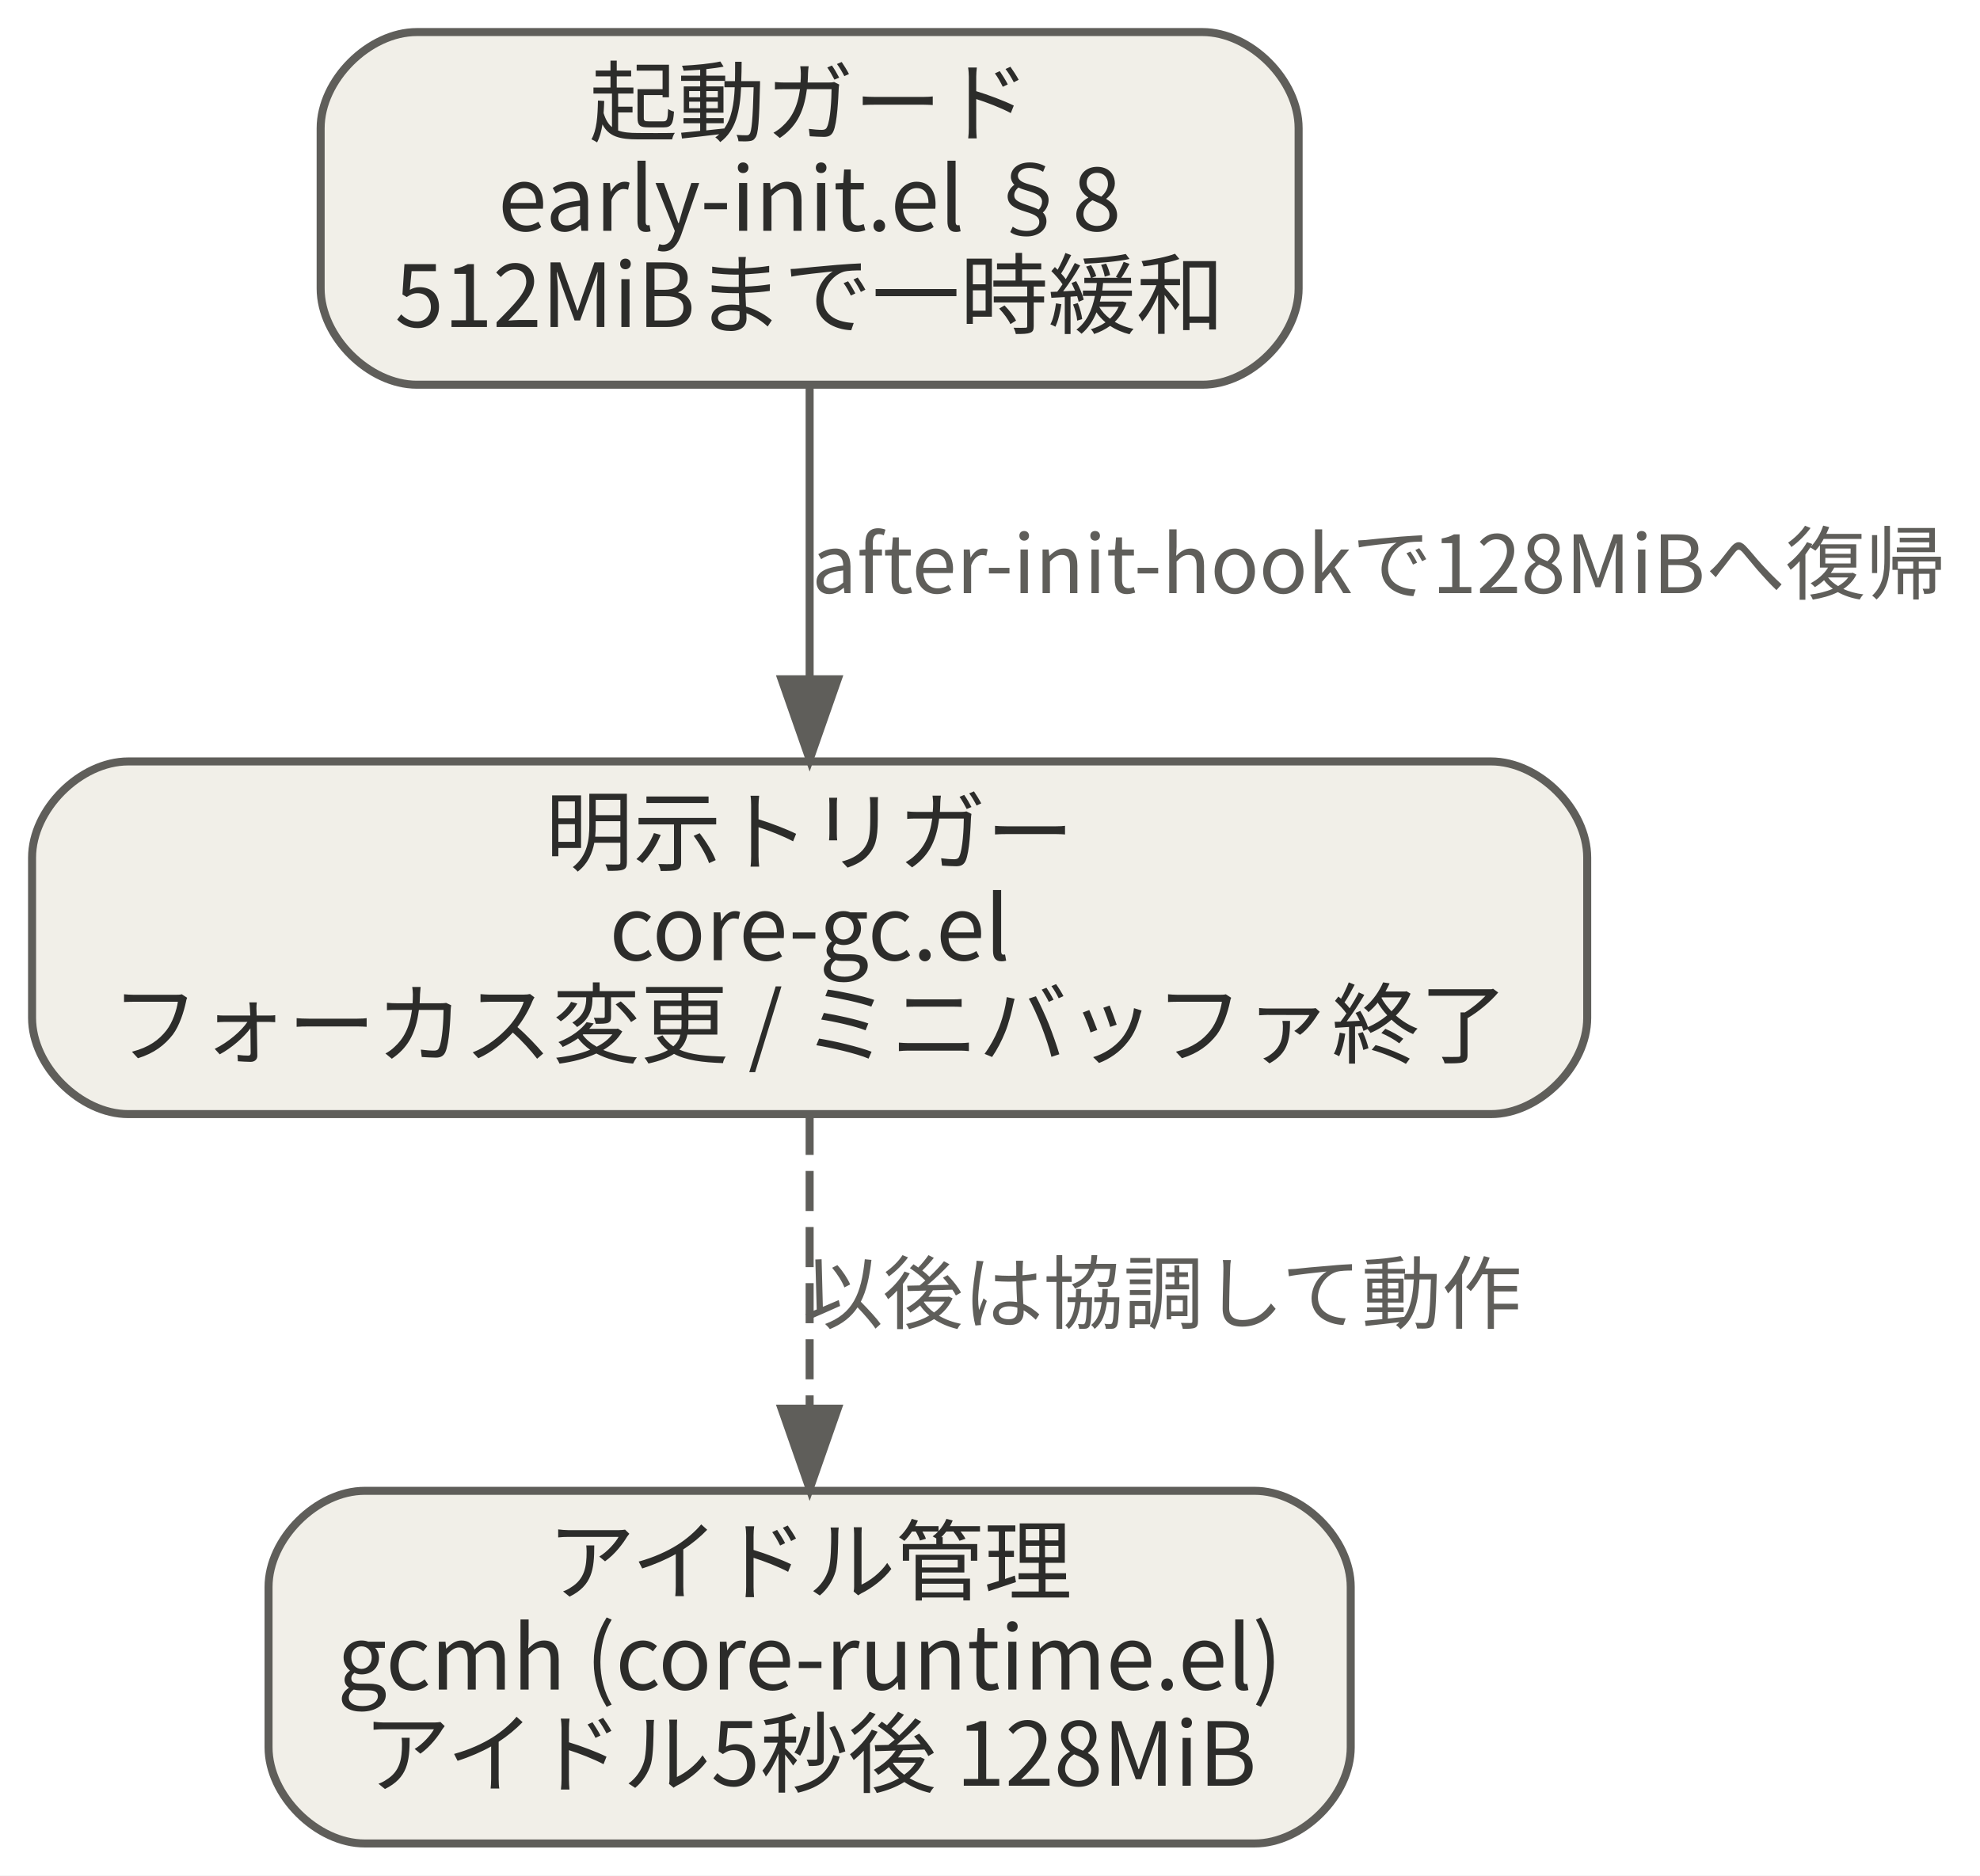
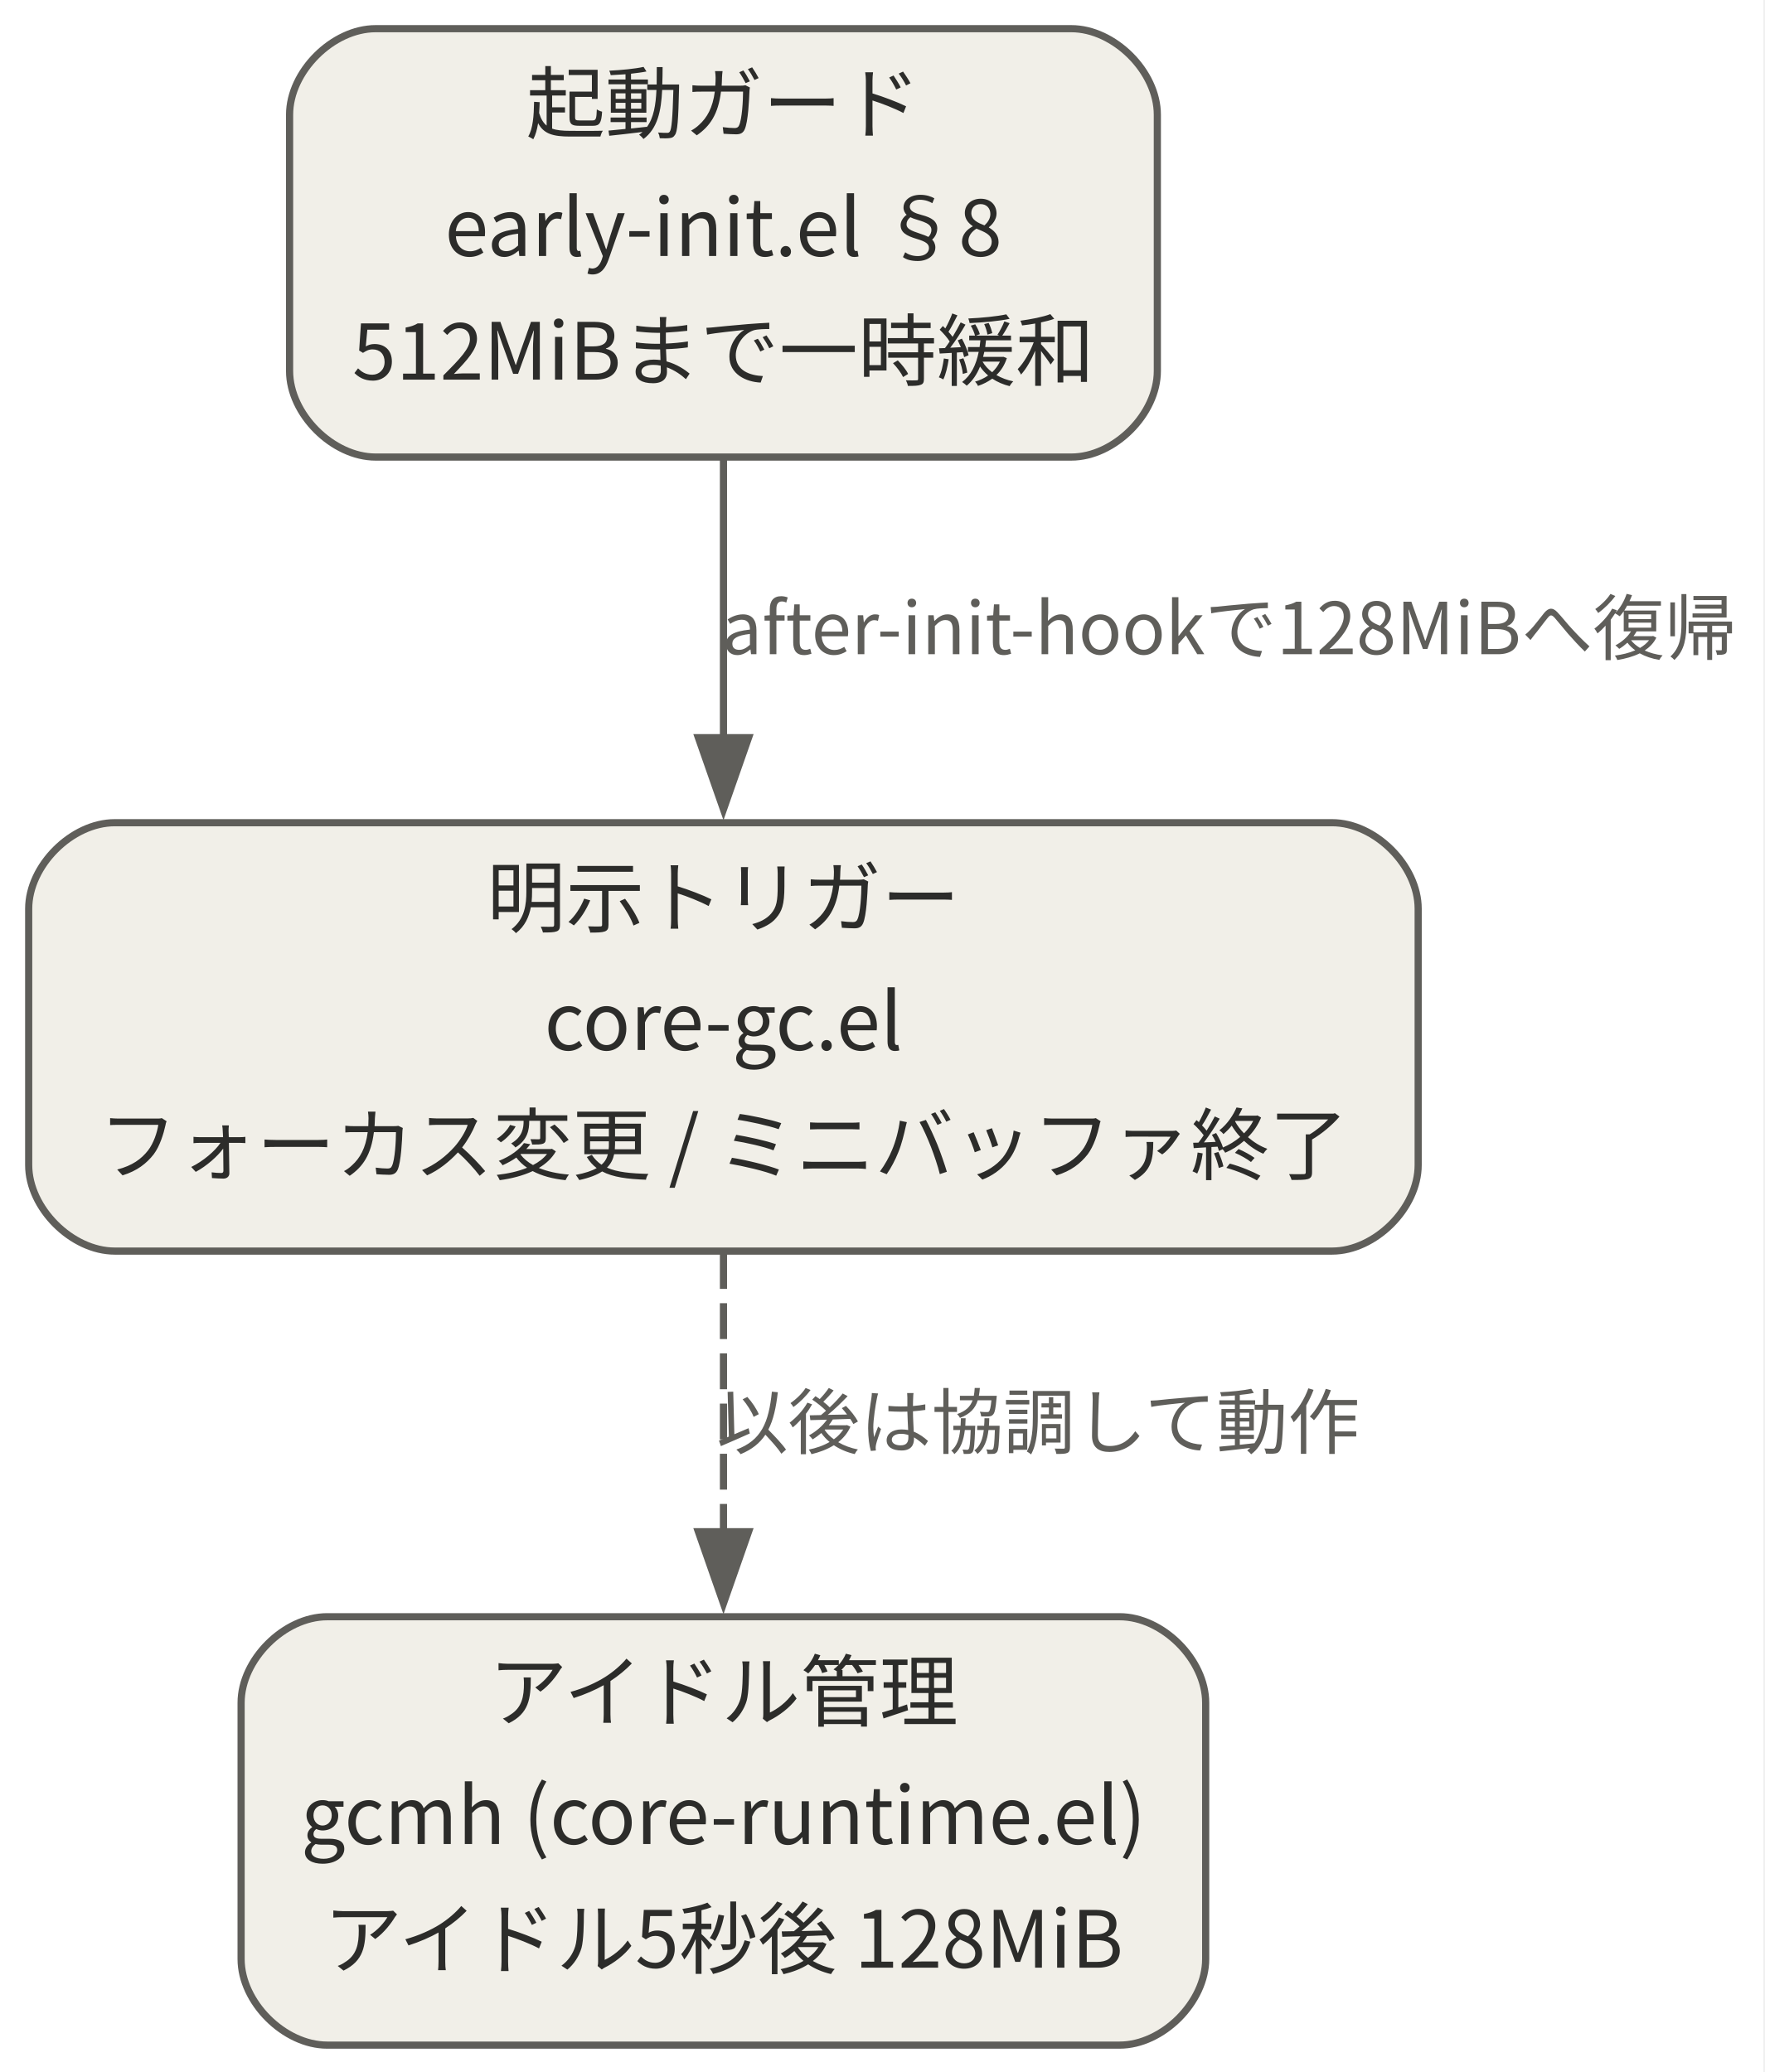
- <svg xmlns="http://www.w3.org/2000/svg" width="247pt" height="234pt" viewBox="0.00 0.00 247.00 234.00">
-   <g id="graph0" class="graph" transform="scale(1 1) rotate(0) translate(4 230)">
-     <polygon fill="white" stroke="transparent" points="-4,4 -4,-230 243,-230 243,4 -4,4" />
+ <svg xmlns="http://www.w3.org/2000/svg" width="246pt" height="289pt" viewBox="0.00 0.00 246.00 289.00">
+   <g id="graph0" class="graph" transform="scale(1 1) rotate(0) translate(4 285.25)">
+     <polygon fill="white" stroke="none" points="-4,4 -4,-285.25 241.88,-285.25 241.88,4 -4,4" />
    <g id="node1" class="node">
-       <path fill="#f1efe8" stroke="#5f5e5a" d="M146,-226C146,-226 48,-226 48,-226 42,-226 36,-220 36,-214 36,-214 36,-194 36,-194 36,-188 42,-182 48,-182 48,-182 146,-182 146,-182 152,-182 158,-188 158,-194 158,-194 158,-214 158,-214 158,-220 152,-226 146,-226" />
-       <text text-anchor="middle" x="97" y="-213.2" font-family="Noto Sans CJK JP" font-size="11.00" fill="#2c2c2a">起動ガード</text>
-       <text text-anchor="middle" x="97" y="-201.2" font-family="Noto Sans CJK JP" font-size="11.00" fill="#2c2c2a">early-init.el §8</text>
-       <text text-anchor="middle" x="97" y="-189.2" font-family="Noto Sans CJK JP" font-size="11.00" fill="#2c2c2a">512MiBまで一時緩和</text>
+       <path fill="#f1efe8" stroke="#5f5e5a" d="M145.38,-281.25C145.38,-281.25 48.38,-281.25 48.38,-281.25 42.38,-281.25 36.38,-275.25 36.38,-269.25 36.38,-269.25 36.38,-233.5 36.38,-233.5 36.38,-227.5 42.38,-221.5 48.38,-221.5 48.38,-221.5 145.38,-221.5 145.38,-221.5 151.38,-221.5 157.38,-227.5 157.38,-233.5 157.38,-233.5 157.38,-269.25 157.38,-269.25 157.38,-275.25 151.38,-281.25 145.38,-281.25" />
+       <text xml:space="preserve" text-anchor="middle" x="96.88" y="-266.8" font-family="Noto Sans CJK JP" font-size="11.00" fill="#2c2c2a">起動ガード</text>
+       <text xml:space="preserve" text-anchor="middle" x="96.88" y="-249.55" font-family="Noto Sans CJK JP" font-size="11.00" fill="#2c2c2a">early-init.el §8</text>
+       <text xml:space="preserve" text-anchor="middle" x="96.88" y="-232.3" font-family="Noto Sans CJK JP" font-size="11.00" fill="#2c2c2a">512MiBまで一時緩和</text>
    </g>
    <g id="node2" class="node">
-       <path fill="#f1efe8" stroke="#5f5e5a" d="M182,-135C182,-135 12,-135 12,-135 6,-135 0,-129 0,-123 0,-123 0,-103 0,-103 0,-97 6,-91 12,-91 12,-91 182,-91 182,-91 188,-91 194,-97 194,-103 194,-103 194,-123 194,-123 194,-129 188,-135 182,-135" />
-       <text text-anchor="middle" x="97" y="-122.2" font-family="Noto Sans CJK JP" font-size="11.00" fill="#2c2c2a">明示トリガー</text>
-       <text text-anchor="middle" x="97" y="-110.2" font-family="Noto Sans CJK JP" font-size="11.00" fill="#2c2c2a">core-gc.el</text>
-       <text text-anchor="middle" x="97" y="-98.2" font-family="Noto Sans CJK JP" font-size="11.00" fill="#2c2c2a">フォーカス変更 / ミニバッファ終了</text>
+       <path fill="#f1efe8" stroke="#5f5e5a" d="M181.75,-170.5C181.75,-170.5 12,-170.5 12,-170.5 6,-170.5 0,-164.5 0,-158.5 0,-158.5 0,-122.75 0,-122.75 0,-116.75 6,-110.75 12,-110.75 12,-110.75 181.75,-110.75 181.75,-110.75 187.75,-110.75 193.75,-116.75 193.75,-122.75 193.75,-122.75 193.75,-158.5 193.75,-158.5 193.75,-164.5 187.75,-170.5 181.75,-170.5" />
+       <text xml:space="preserve" text-anchor="middle" x="96.88" y="-156.05" font-family="Noto Sans CJK JP" font-size="11.00" fill="#2c2c2a">明示トリガー</text>
+       <text xml:space="preserve" text-anchor="middle" x="96.88" y="-138.8" font-family="Noto Sans CJK JP" font-size="11.00" fill="#2c2c2a">core-gc.el</text>
+       <text xml:space="preserve" text-anchor="middle" x="96.88" y="-121.55" font-family="Noto Sans CJK JP" font-size="11.00" fill="#2c2c2a">フォーカス変更 / ミニバッファ終了</text>
    </g>
    <g id="edge1" class="edge">
-       <path fill="none" stroke="#5f5e5a" d="M97,-181.91C97,-171.01 97,-157.5 97,-145.41" />
-       <polygon fill="#5f5e5a" stroke="#5f5e5a" points="100.5,-145.25 97,-135.25 93.5,-145.25 100.5,-145.25" />
-       <text text-anchor="middle" x="168" y="-156" font-family="Noto Sans CJK JP" font-size="10.00" fill="#5f5e5a">after-init-hookで128MiBへ復帰</text>
+       <path fill="none" stroke="#5f5e5a" d="M96.88,-221.23C96.88,-209.29 96.88,-195.25 96.88,-182.32" />
+       <polygon fill="#5f5e5a" stroke="#5f5e5a" points="100.38,-182.36 96.88,-172.36 93.38,-182.36 100.38,-182.36" />
+       <text xml:space="preserve" text-anchor="middle" x="167.38" y="-194" font-family="Noto Sans CJK JP" font-size="10.00" fill="#5f5e5a">after-init-hookで128MiBへ復帰</text>
    </g>
    <g id="node3" class="node">
-       <path fill="#f1efe8" stroke="#5f5e5a" d="M152.5,-44C152.5,-44 41.5,-44 41.5,-44 35.5,-44 29.5,-38 29.5,-32 29.5,-32 29.5,-12 29.5,-12 29.5,-6 35.5,0 41.5,0 41.5,0 152.5,0 152.5,0 158.5,0 164.5,-6 164.5,-12 164.5,-12 164.5,-32 164.5,-32 164.5,-38 158.5,-44 152.5,-44" />
-       <text text-anchor="middle" x="97" y="-31.2" font-family="Noto Sans CJK JP" font-size="11.00" fill="#2c2c2a">アイドル管理</text>
-       <text text-anchor="middle" x="97" y="-19.2" font-family="Noto Sans CJK JP" font-size="11.00" fill="#2c2c2a">gcmh (core-runtime.el)</text>
-       <text text-anchor="middle" x="97" y="-7.2" font-family="Noto Sans CJK JP" font-size="11.00" fill="#2c2c2a">アイドル5秒後 128MiB</text>
+       <path fill="#f1efe8" stroke="#5f5e5a" d="M152.12,-59.75C152.12,-59.75 41.62,-59.75 41.62,-59.75 35.63,-59.75 29.62,-53.75 29.62,-47.75 29.62,-47.75 29.62,-12 29.62,-12 29.62,-6 35.62,0 41.62,0 41.62,0 152.12,0 152.12,0 158.12,0 164.12,-6 164.12,-12 164.12,-12 164.12,-47.75 164.12,-47.75 164.12,-53.75 158.12,-59.75 152.12,-59.75" />
+       <text xml:space="preserve" text-anchor="middle" x="96.88" y="-45.3" font-family="Noto Sans CJK JP" font-size="11.00" fill="#2c2c2a">アイドル管理</text>
+       <text xml:space="preserve" text-anchor="middle" x="96.88" y="-28.05" font-family="Noto Sans CJK JP" font-size="11.00" fill="#2c2c2a">gcmh (core-runtime.el)</text>
+       <text xml:space="preserve" text-anchor="middle" x="96.88" y="-10.8" font-family="Noto Sans CJK JP" font-size="11.00" fill="#2c2c2a">アイドル5秒後 128MiB</text>
    </g>
    <g id="edge2" class="edge">
-       <path fill="none" stroke="#5f5e5a" stroke-dasharray="5,2" d="M97,-90.91C97,-80.01 97,-66.5 97,-54.41" />
-       <polygon fill="#5f5e5a" stroke="#5f5e5a" points="100.5,-54.25 97,-44.25 93.5,-54.25 100.5,-54.25" />
-       <text text-anchor="middle" x="141" y="-65" font-family="Noto Sans CJK JP" font-size="10.00" fill="#5f5e5a">以後は協調して動作</text>
+       <path fill="none" stroke="#5f5e5a" stroke-dasharray="5,2" d="M96.88,-110.48C96.88,-98.54 96.88,-84.5 96.88,-71.57" />
+       <polygon fill="#5f5e5a" stroke="#5f5e5a" points="100.38,-71.61 96.88,-61.61 93.38,-71.61 100.38,-71.61" />
+       <text xml:space="preserve" text-anchor="middle" x="140.75" y="-83.25" font-family="Noto Sans CJK JP" font-size="10.00" fill="#5f5e5a">以後は協調して動作</text>
    </g>
  </g>
</svg>
